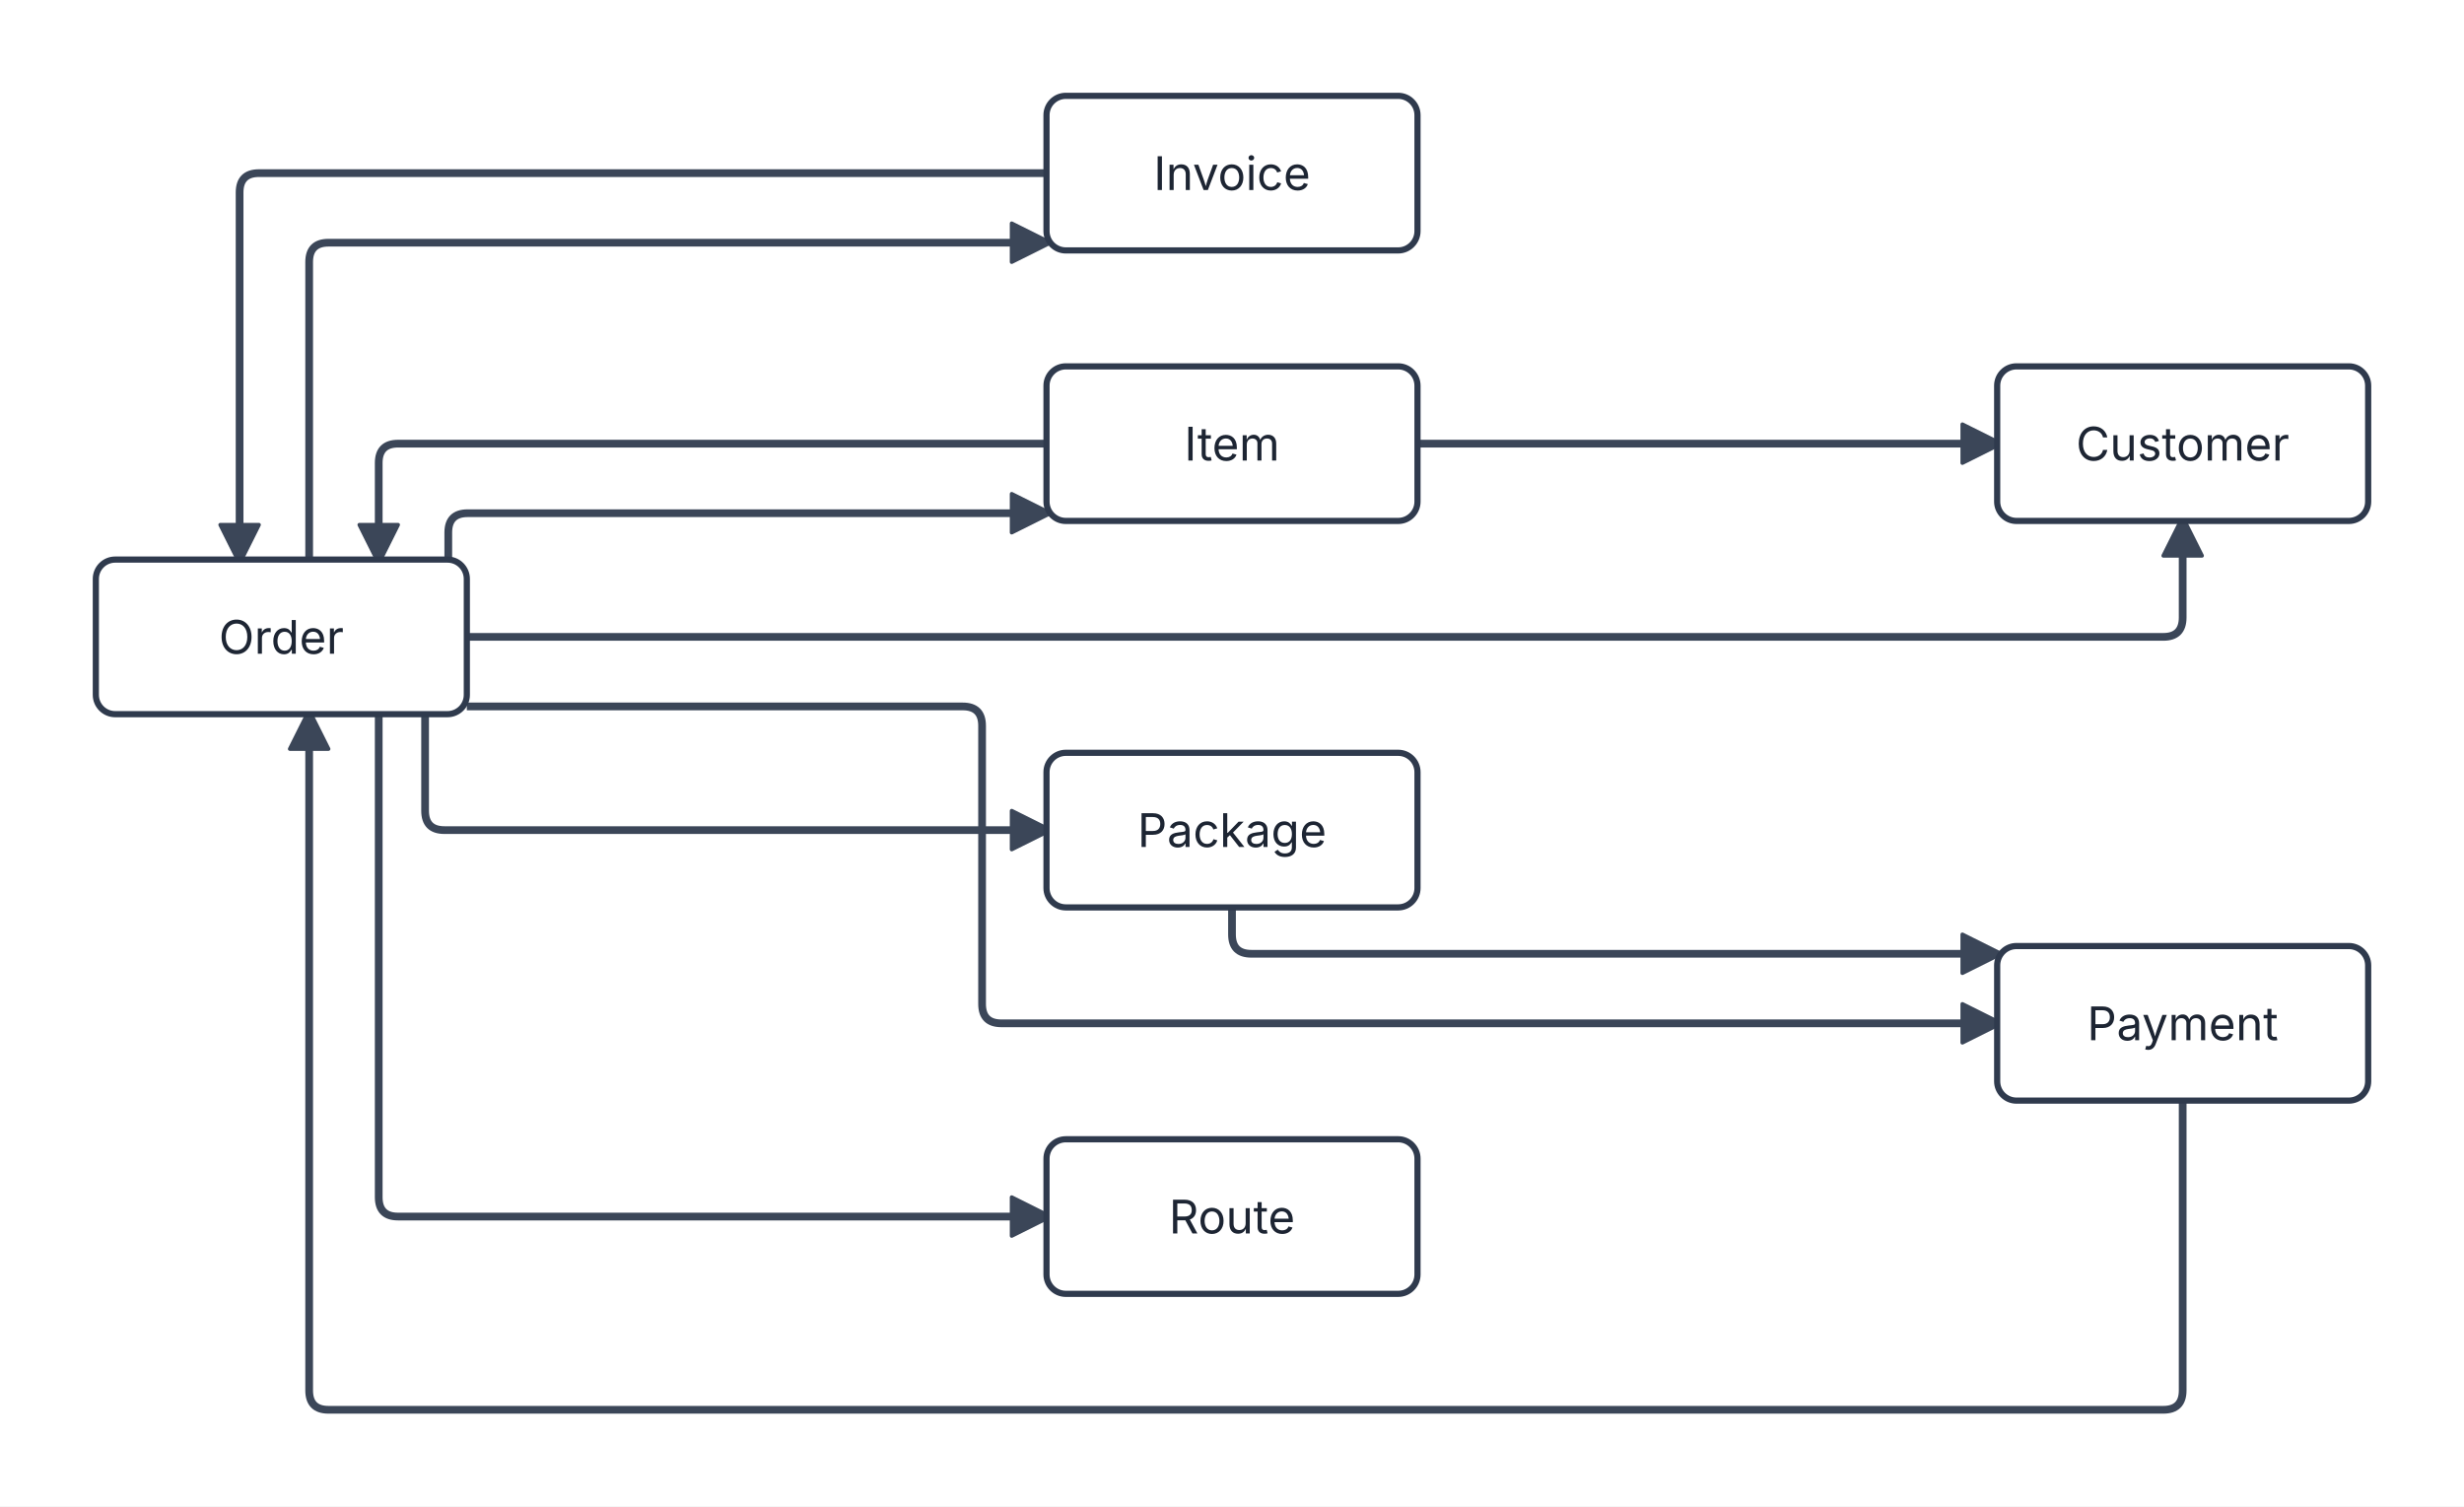
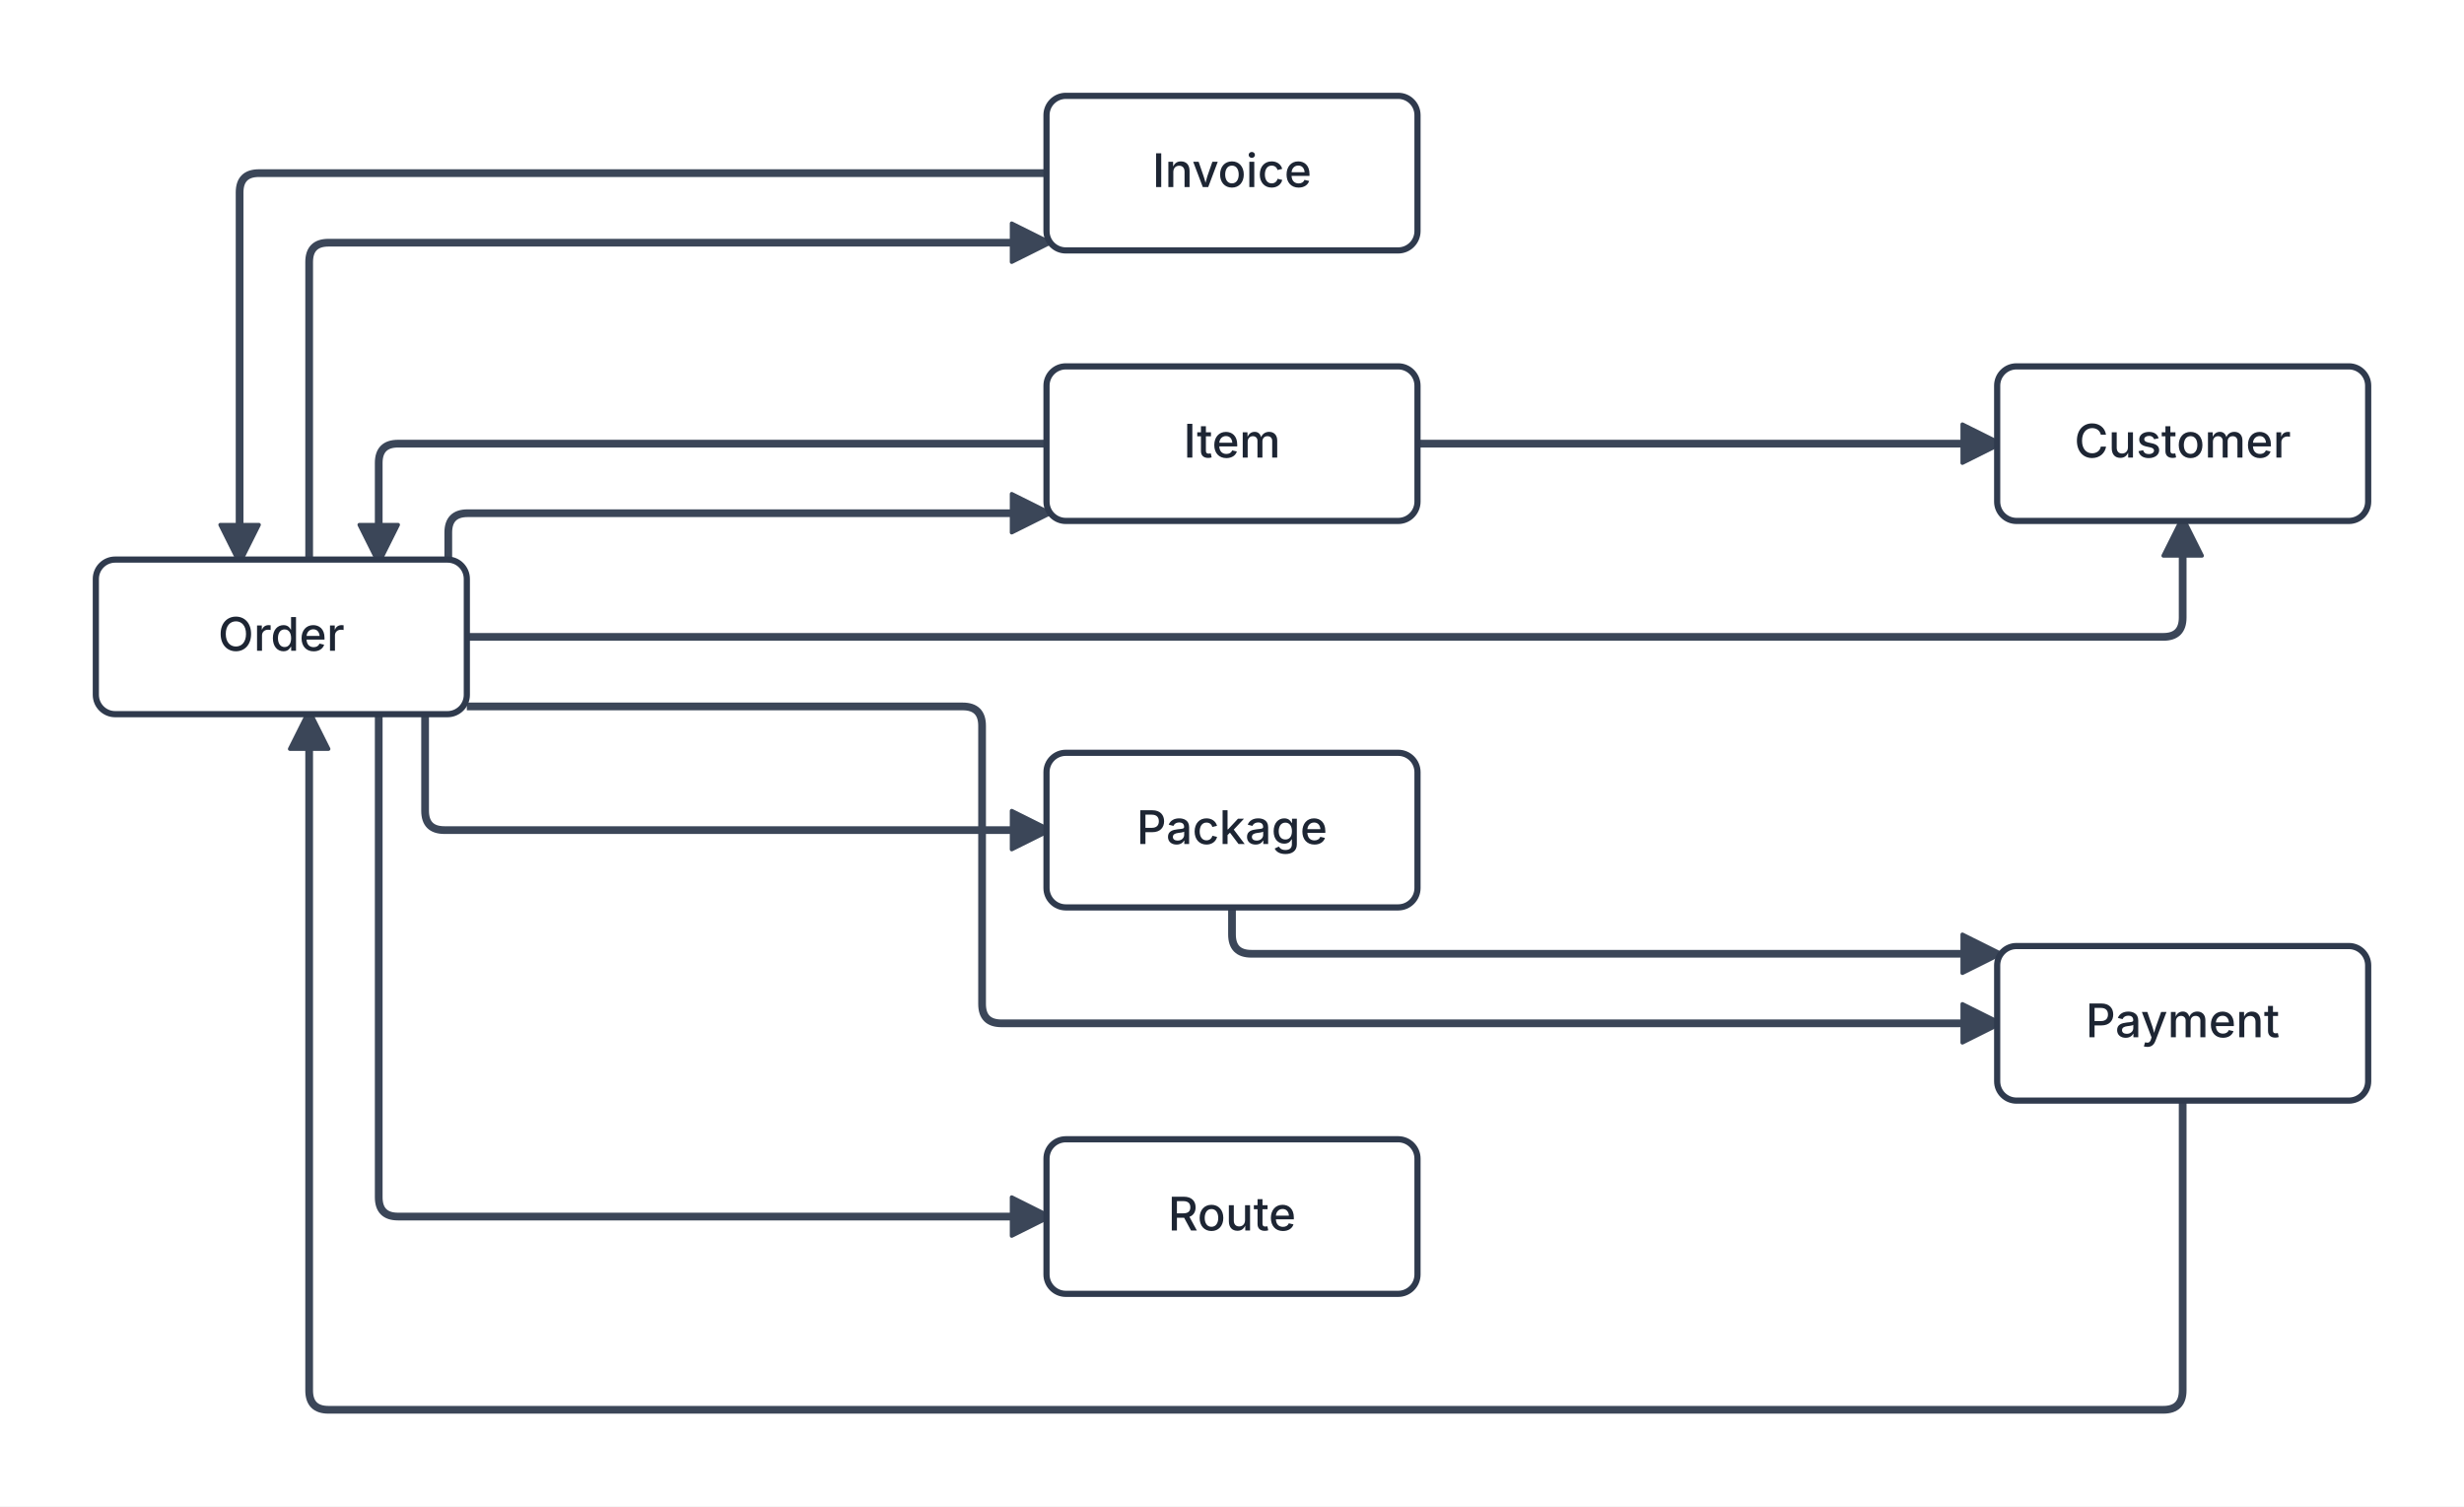
<svg xmlns="http://www.w3.org/2000/svg" viewBox="-24.80 -144.80 637.60 389.80" width="637.60" height="389.80" font-family="Inter, system-ui, -apple-system, sans-serif">
  <defs>
    <marker id="gl-mk-0" markerWidth="12.00" markerHeight="12.00" viewBox="0 0 12.00 12" orient="auto" refX="1.00" refY="6" markerUnits="userSpaceOnUse">
      <path d="M 1,1 L 11,6 L 1,11 Z" fill="#3b4658" stroke="#3b4658" stroke-linejoin="round" />
    </marker>
  </defs>
  <rect x="-24.80" y="-144.80" width="637.60" height="389.80" fill="#ffffff" />
  <g id="edges">
    <path d="M 91.20,0.00 L 91.20,-7.00 Q 91.20,-12.00 96.20,-12.00 L 237.00,-12.00" fill="none" stroke="#3b4658" stroke-width="2.00" marker-end="url(#gl-mk-0)" />
    <path d="M 246.00,-30.00 L 78.20,-30.00 Q 73.20,-30.00 73.20,-25.00 L 73.20,-9.00" fill="none" stroke="#3b4658" stroke-width="2.00" marker-end="url(#gl-mk-0)" />
    <path d="M 342.00,-30.00 L 483.00,-30.00" fill="none" stroke="#3b4658" stroke-width="2.00" marker-end="url(#gl-mk-0)" />
    <path d="M 96.00,20.00 L 535.00,20.00 Q 540.00,20.00 540.00,15.00 L 540.00,-1.00" fill="none" stroke="#3b4658" stroke-width="2.00" marker-end="url(#gl-mk-0)" />
    <path d="M 55.20,0.00 L 55.20,-77.00 Q 55.20,-82.00 60.20,-82.00 L 237.00,-82.00" fill="none" stroke="#3b4658" stroke-width="2.00" marker-end="url(#gl-mk-0)" />
    <path d="M 246.00,-100.00 L 42.20,-100.00 Q 37.20,-100.00 37.20,-95.00 L 37.20,-9.00" fill="none" stroke="#3b4658" stroke-width="2.00" marker-end="url(#gl-mk-0)" />
    <path d="M 85.20,40.00 L 85.20,65.00 Q 85.20,70.00 90.20,70.00 L 237.00,70.00" fill="none" stroke="#3b4658" stroke-width="2.00" marker-end="url(#gl-mk-0)" />
    <path d="M 294.00,90.00 L 294.00,97.00 Q 294.00,102.00 299.00,102.00 L 483.00,102.00" fill="none" stroke="#3b4658" stroke-width="2.00" marker-end="url(#gl-mk-0)" />
    <path d="M 96.00,38.00 L 224.33,38.00 Q 229.33,38.00 229.33,43.00 L 229.33,115.00 Q 229.33,120.00 234.33,120.00 L 483.00,120.00" fill="none" stroke="#3b4658" stroke-width="2.00" marker-end="url(#gl-mk-0)" />
    <path d="M 540.00,140.00 L 540.00,215.00 Q 540.00,220.00 535.00,220.00 L 60.20,220.00 Q 55.20,220.00 55.20,215.00 L 55.20,49.00" fill="none" stroke="#3b4658" stroke-width="2.00" marker-end="url(#gl-mk-0)" />
    <path d="M 73.20,40.00 L 73.20,165.00 Q 73.20,170.00 78.20,170.00 L 237.00,170.00" fill="none" stroke="#3b4658" stroke-width="2.00" marker-end="url(#gl-mk-0)" />
  </g>
  <g id="nodes">
    <rect x="0.00" y="0.00" width="96.00" height="40.00" rx="5.00" fill="#ffffff" stroke="#2f3a4d" stroke-width="1.60" />
-     <text x="48.00" y="20.00" text-anchor="middle" dominant-baseline="central" font-size="12.00" font-weight="500.00" fill="#1d2533">Order</text>
+     <text x="48.00" y="23.60" text-anchor="middle" font-size="12.00" font-weight="500" fill="#1d2533">Order</text>
    <rect x="246.00" y="-50.00" width="96.00" height="40.00" rx="5.00" fill="#ffffff" stroke="#2f3a4d" stroke-width="1.60" />
-     <text x="294.00" y="-30.00" text-anchor="middle" dominant-baseline="central" font-size="12.00" font-weight="500.00" fill="#1d2533">Item</text>
+     <text x="294.00" y="-26.40" text-anchor="middle" font-size="12.00" font-weight="500" fill="#1d2533">Item</text>
    <rect x="492.00" y="-50.00" width="96.00" height="40.00" rx="5.00" fill="#ffffff" stroke="#2f3a4d" stroke-width="1.60" />
-     <text x="540.00" y="-30.00" text-anchor="middle" dominant-baseline="central" font-size="12.00" font-weight="500.00" fill="#1d2533">Customer</text>
+     <text x="540.00" y="-26.40" text-anchor="middle" font-size="12.00" font-weight="500" fill="#1d2533">Customer</text>
    <rect x="246.00" y="-120.00" width="96.00" height="40.00" rx="5.00" fill="#ffffff" stroke="#2f3a4d" stroke-width="1.60" />
-     <text x="294.00" y="-100.00" text-anchor="middle" dominant-baseline="central" font-size="12.00" font-weight="500.00" fill="#1d2533">Invoice</text>
+     <text x="294.00" y="-96.40" text-anchor="middle" font-size="12.00" font-weight="500" fill="#1d2533">Invoice</text>
    <rect x="246.00" y="50.00" width="96.00" height="40.00" rx="5.00" fill="#ffffff" stroke="#2f3a4d" stroke-width="1.60" />
-     <text x="294.00" y="70.00" text-anchor="middle" dominant-baseline="central" font-size="12.00" font-weight="500.00" fill="#1d2533">Package</text>
+     <text x="294.00" y="73.60" text-anchor="middle" font-size="12.00" font-weight="500" fill="#1d2533">Package</text>
    <rect x="492.00" y="100.00" width="96.00" height="40.00" rx="5.00" fill="#ffffff" stroke="#2f3a4d" stroke-width="1.60" />
-     <text x="540.00" y="120.00" text-anchor="middle" dominant-baseline="central" font-size="12.00" font-weight="500.00" fill="#1d2533">Payment</text>
+     <text x="540.00" y="123.60" text-anchor="middle" font-size="12.00" font-weight="500" fill="#1d2533">Payment</text>
    <rect x="246.00" y="150.00" width="96.00" height="40.00" rx="5.00" fill="#ffffff" stroke="#2f3a4d" stroke-width="1.60" />
-     <text x="294.00" y="170.00" text-anchor="middle" dominant-baseline="central" font-size="12.00" font-weight="500.00" fill="#1d2533">Route</text>
+     <text x="294.00" y="173.60" text-anchor="middle" font-size="12.00" font-weight="500" fill="#1d2533">Route</text>
  </g>
</svg>
